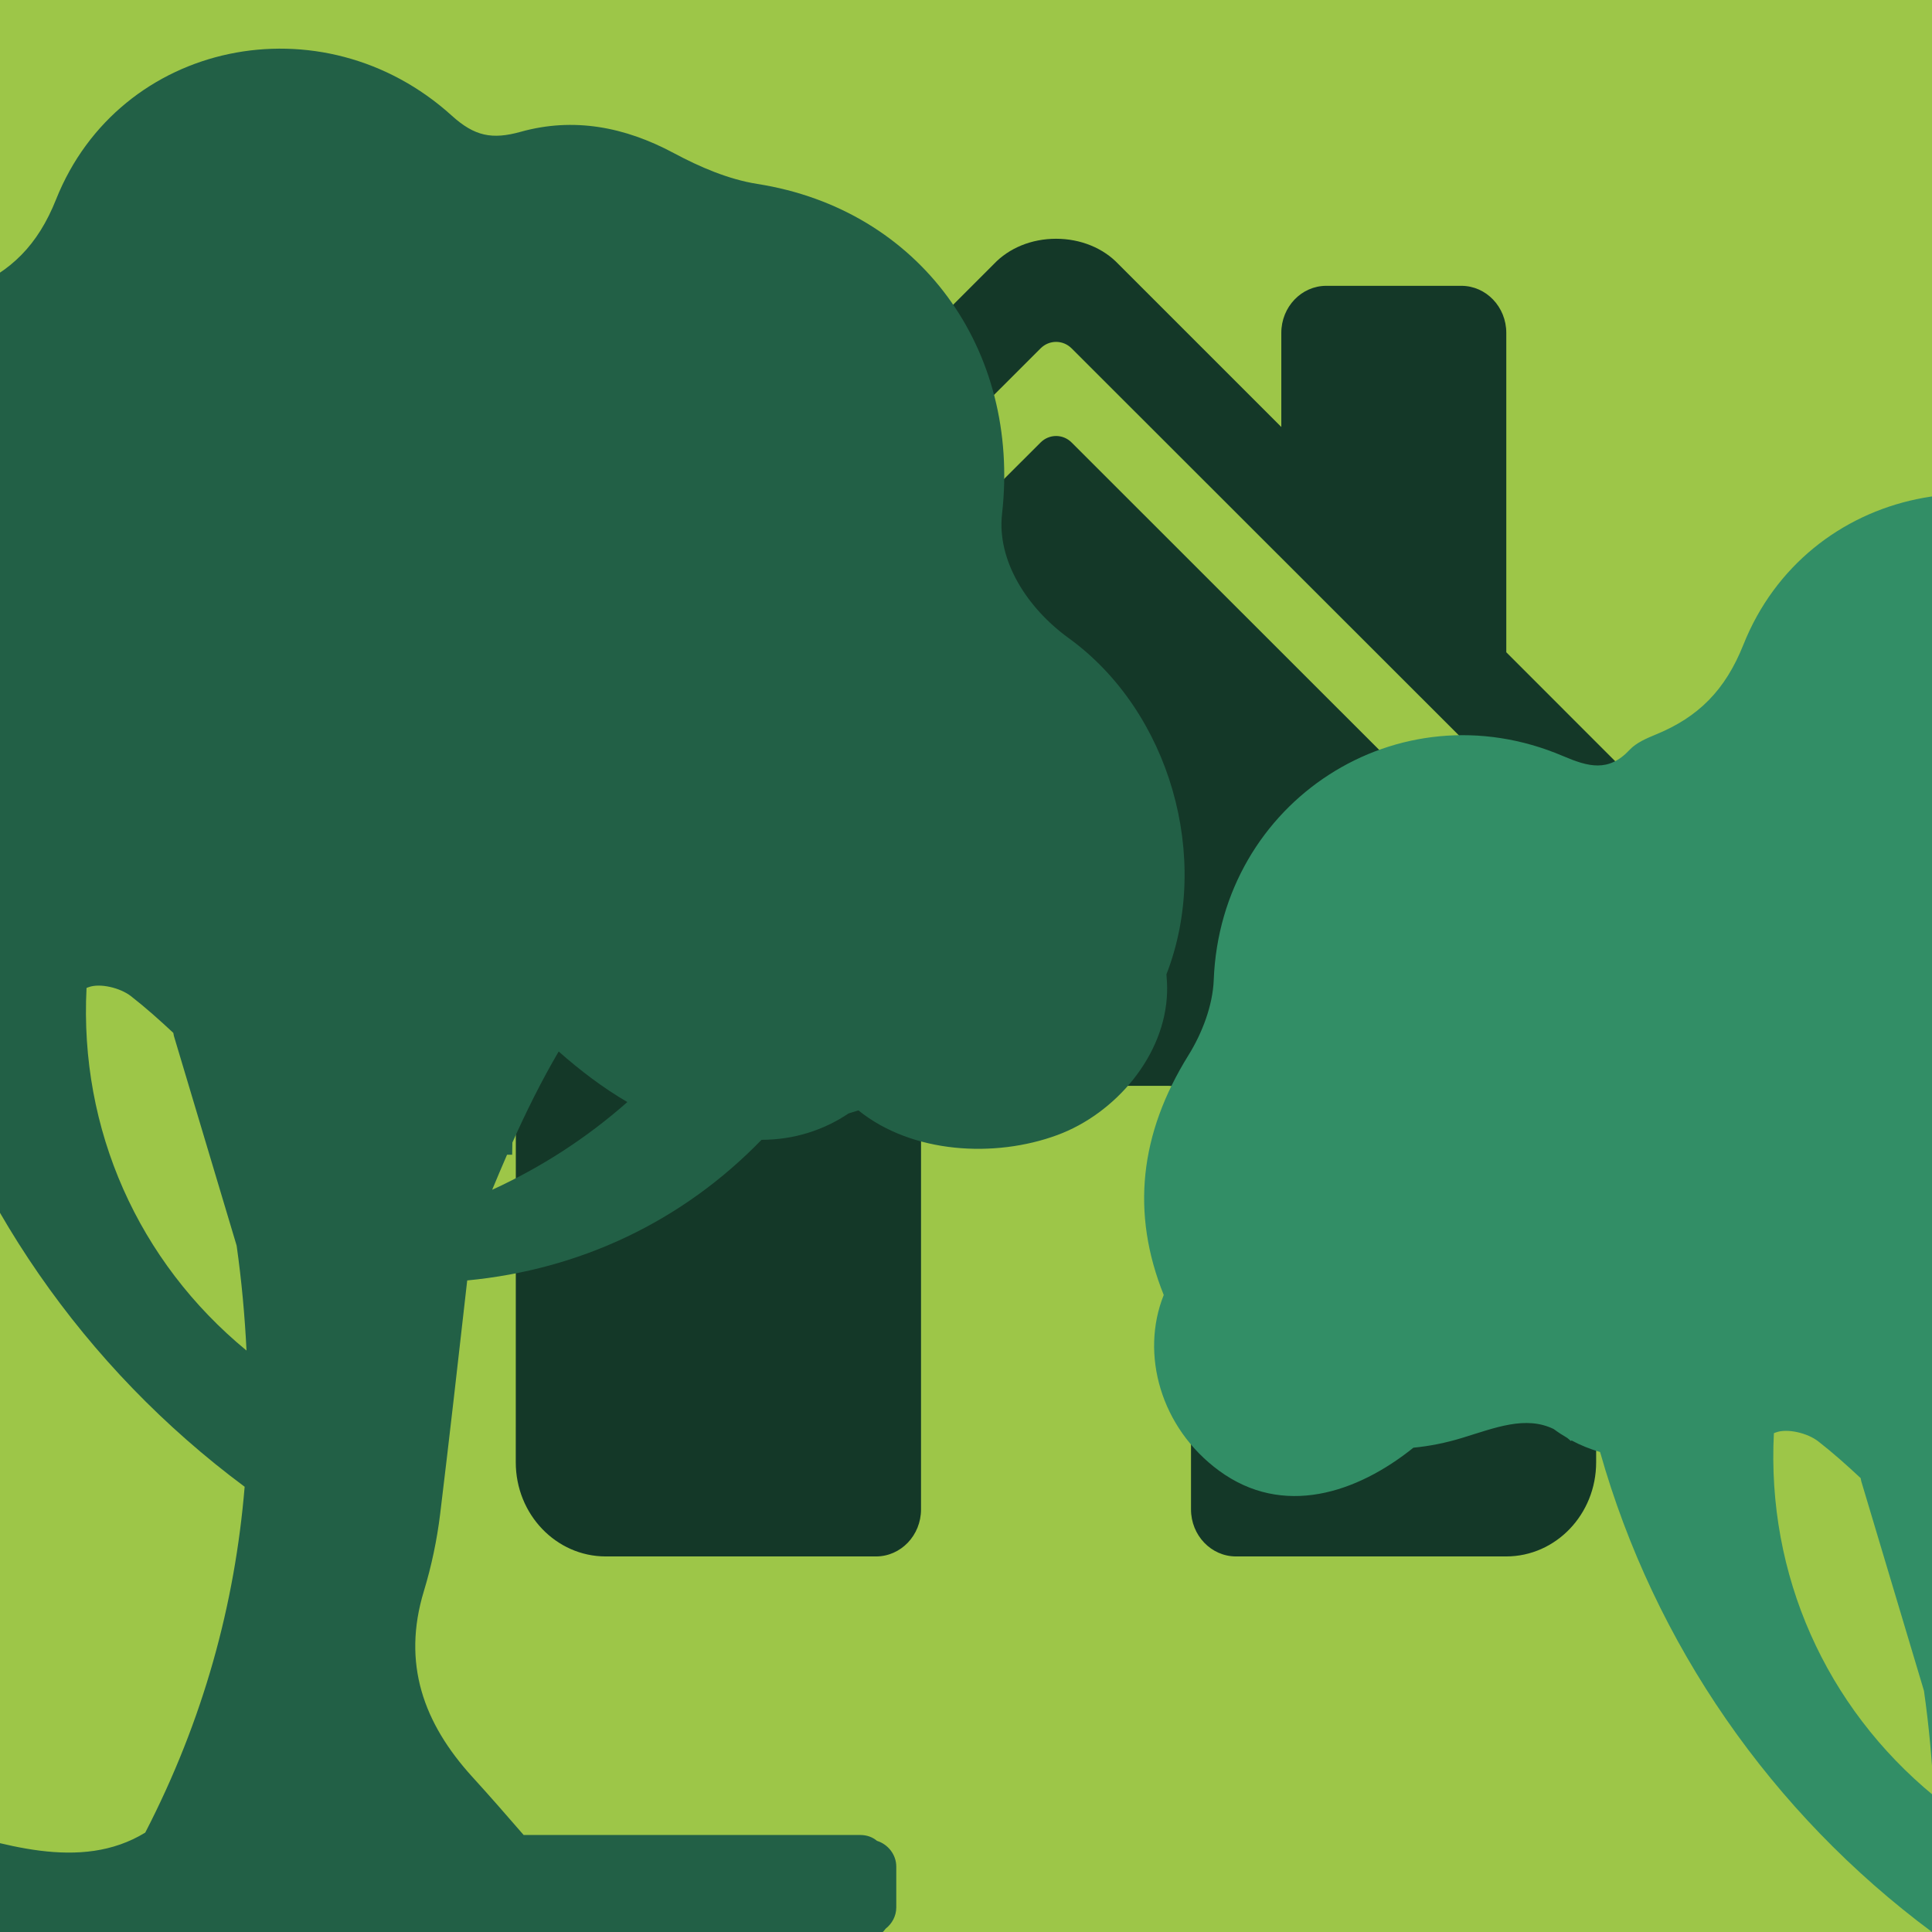
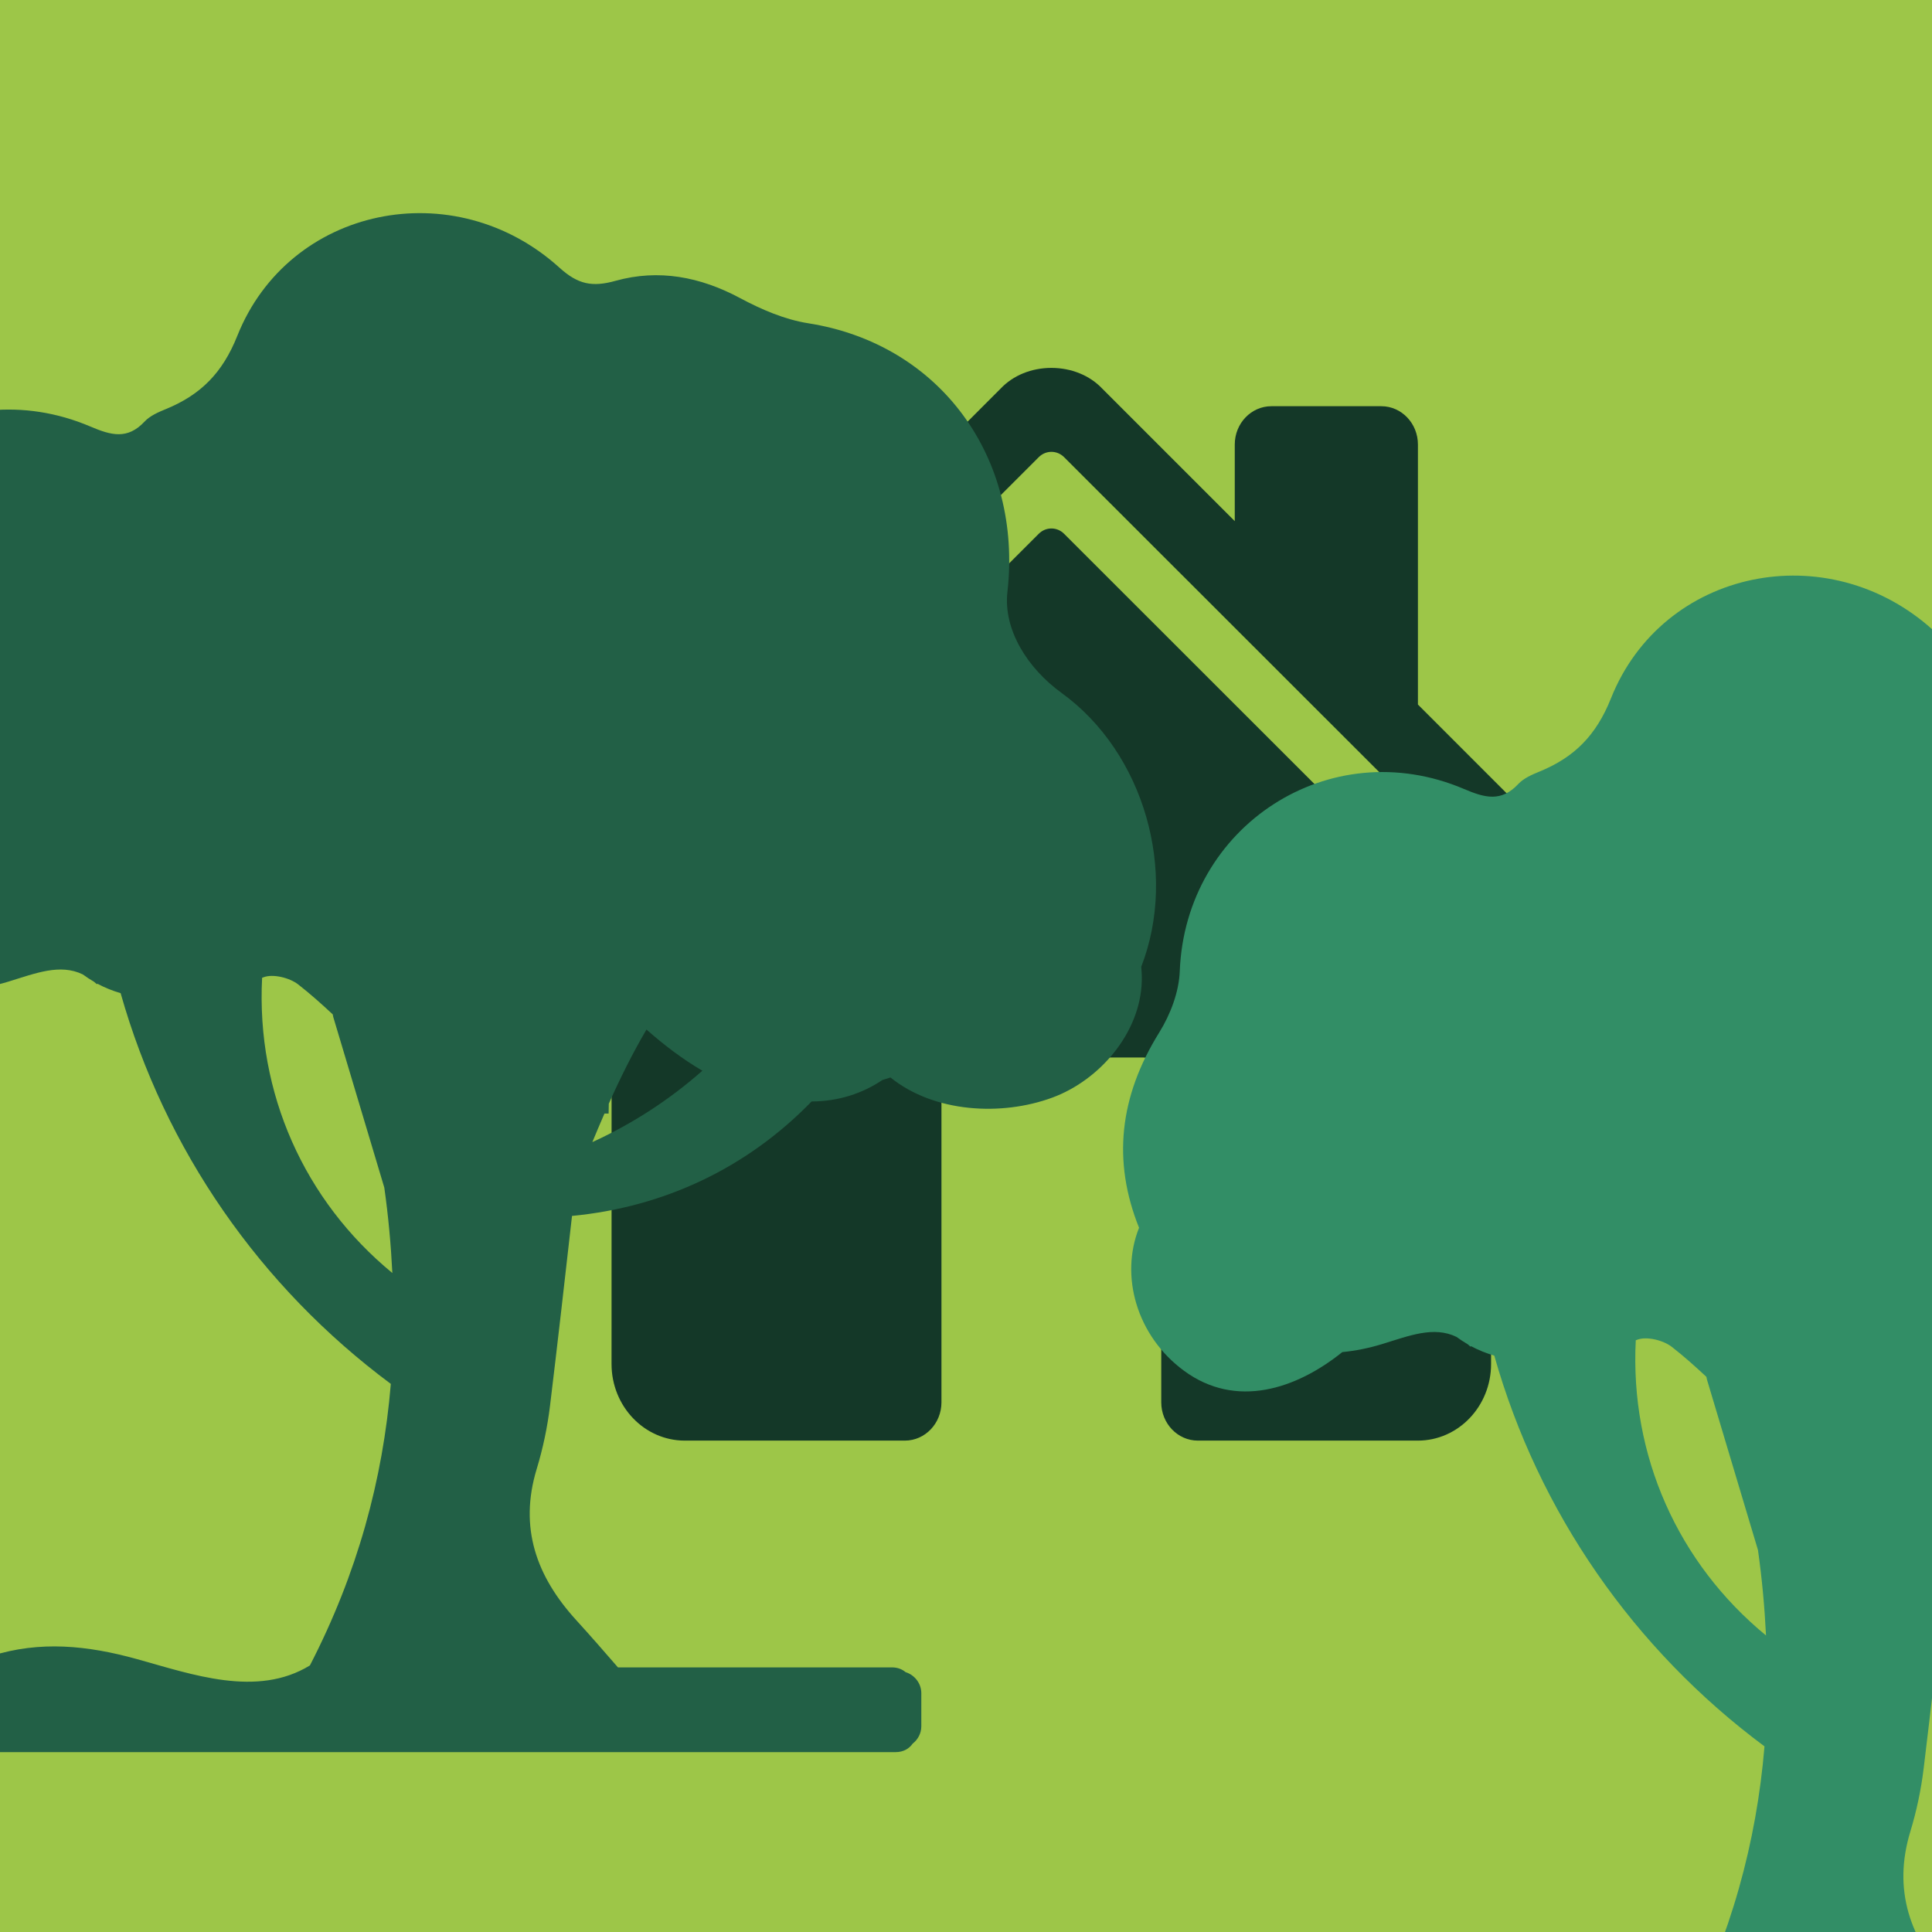
- <svg xmlns="http://www.w3.org/2000/svg" xmlns:xlink="http://www.w3.org/1999/xlink" width="512" height="512" viewBox="0 0 512 512" version="1.1" id="svg3751">
+ <svg xmlns="http://www.w3.org/2000/svg" xmlns:xlink="http://www.w3.org/1999/xlink" width="108" height="108" viewBox="0 0 108 108" version="1.1" id="svg3751">
  <defs id="defs3755">
    <clipPath clipPathUnits="userSpaceOnUse" id="clipPath4580">
-       <use x="0" y="0" xlink:href="#g4576" id="use4582" width="100%" height="100%" transform="matrix(1.183382,0,0,1.131507,-142.2962,46.5098)" />
+       <use x="0" y="0" xlink:href="#g4576" id="use4582" width="100%" height="100%" transform="matrix(1.183382,0,0,1.131507,-296.0769,627.723)" />
    </clipPath>
  </defs>
-   <rect id="rect3759" width="514.169" height="512" x="-2.169" y="0" style="fill-opacity:1;fill:#9dc648" />
-   <g style="fill:#143828;fill-opacity:1" id="g4576" transform="matrix(0.7452915,0,0,0.7794598,89.06003,38.33083)">
+   <rect id="rect3759" width="108" height="108" x="0" y="0" style="fill:#9dc648;fill-opacity:1;stroke-width:0.21" />
+   <g style="fill:#143828;fill-opacity:1" id="g4576" transform="matrix(0.1279844,0,0,0.133852,26.00737,16.2824)">
    <path d="m 261.56,101.28 a 8,8 0 0 0 -11.06,0 L 66.4,277.15 a 8,8 0 0 0 -2.47,5.79 L 63.9,448 a 32,32 0 0 0 32,32 H 192 a 16,16 0 0 0 16,-16 V 328 a 8,8 0 0 1 8,-8 h 80 a 8,8 0 0 1 8,8 v 136 a 16,16 0 0 0 16,16 h 96.06 a 32,32 0 0 0 32,-32 V 282.94 a 8,8 0 0 0 -2.47,-5.79 z" id="path3747" style="fill:#143828;fill-opacity:1" />
    <path d="m 490.91,244.15 -74.8,-71.56 V 64 a 16,16 0 0 0 -16,-16 h -48 a 16,16 0 0 0 -16,16 V 96 L 278.19,40.62 C 272.77,35.14 264.71,32 256,32 v 0 c -8.68,0 -16.72,3.14 -22.14,8.63 l -212.7,203.5 c -6.22,6 -7,15.87 -1.34,22.37 A 16,16 0 0 0 43,267.56 L 250.5,69.28 a 8,8 0 0 1 11.06,0 l 207.52,198.28 a 16,16 0 0 0 22.59,-0.44 c 6.14,-6.36 5.63,-16.86 -0.76,-22.97 z" id="path3749" style="fill:#143828;fill-opacity:1" />
  </g>
-   <g id="g4645" transform="matrix(0.8819642,0,0,0.8819642,281.6601,130.8883)" style="fill:#328e66;fill-opacity:1">
+   <g id="g4645" transform="matrix(0.1514544,0,0,0.1514544,59.08142,32.17674)" style="fill:#328e66;fill-opacity:1">
    <g id="g4588" style="fill:#328e66;fill-opacity:1">
      <g id="g4586" style="fill:#328e66;fill-opacity:1">
        <path id="path4584" d="m 508.752,177.104 c -12.55,-9.086 -21.587,-23.337 -20.004,-37.312 5.586,-49.327 -24.644,-91.457 -73.514,-99.144 -8.678,-1.367 -17.319,-5.092 -25.141,-9.282 -14.745,-7.902 -30.11,-10.812 -45.998,-6.381 -8.58,2.395 -13.859,1.326 -20.678,-4.847 -38.899,-35.219 -99.862,-22.632 -118.92,25.169 -5.471,13.729 -13.562,21.742 -26.247,26.965 -2.832,1.167 -5.94,2.484 -7.952,4.639 -6.332,6.781 -12.366,5.108 -20.037,1.845 C 100.74,57.663 47.41,92.371 45.346,146.044 c -0.293,7.666 -3.472,15.989 -7.584,22.599 -14.721,23.685 -17.324,47.446 -7.442,72.065 -7.116,17.776 -0.91,39.939 16.618,52.796 19.233,14.112 41.412,6.748 58.409,-6.912 4.811,-0.457 9.707,-1.432 14.705,-2.962 9.992,-3.064 19.013,-6.724 27.438,-2.644 1.334,0.991 2.705,1.872 4.096,2.685 0.372,0.31 0.743,0.6 1.114,0.946 0.049,-0.077 0.09,-0.139 0.139,-0.216 2.774,1.497 5.651,2.631 8.597,3.496 16.345,57.765 51.481,108.36 99.731,144.22 -2.941,35.333 -12.346,69.973 -29.87,103.918 -19.56,11.958 -43.423,3.309 -63.905,-2.362 -18.107,-5.015 -35.737,-6.862 -53.815,-1.094 -3.741,1.195 -5.483,4.153 -5.667,7.218 -0.024,0.086 -0.061,0.155 -0.082,0.244 -1.371,5.892 -2.742,11.783 -4.113,17.671 -1.281,5.512 2.689,9.286 6.993,10.028 0.673,0.172 1.387,0.29 2.179,0.29 h 334.561 c 2.934,0 5.019,-1.289 6.315,-3.117 1.926,-1.506 3.203,-3.814 3.203,-6.405 v -12.24 c 0,-3.623 -2.48,-6.724 -5.802,-7.76 -1.269,-1.069 -2.945,-1.759 -5.08,-1.759 h -101.09 c -5.022,-5.802 -10.135,-11.661 -15.414,-17.458 -14.688,-16.129 -21.167,-34.081 -14.565,-55.799 2.293,-7.544 3.945,-15.39 4.899,-23.219 2.819,-23.199 5.455,-46.508 8.128,-70.156 33.929,-3.231 64.61,-17.698 88.43,-42.244 9.882,-0.024 18.752,-2.954 26.148,-7.928 l 2.967,-0.922 c 16.12,13.008 40.987,14.35 59.771,7.414 17.405,-6.427 32.457,-23.836 32.983,-42.975 0.049,-1.792 -0.041,-3.566 -0.196,-5.325 13.55,-34.896 1.159,-78.91 -29.393,-101.033 z M 213.658,282.23 c 0.192,-0.073 0.351,-0.131 0.542,-0.204 3.505,-1.334 9.613,0.196 12.767,2.647 4.447,3.46 8.653,7.23 12.766,11.065 0.082,0.326 0.086,0.628 0.188,0.963 6.279,20.983 12.559,41.971 18.837,62.954 1.498,10.576 2.452,21.082 2.97,31.534 C 229.24,364.475 211.467,324.81 213.658,282.23 Z m 121.883,60.65 c 1.469,-3.518 2.941,-7.034 4.472,-10.535 0.51,0 1.024,0 1.534,-0.004 0,-1.212 0.028,-2.428 0.069,-3.647 4.19,-9.396 8.768,-18.584 13.908,-27.364 6.549,5.773 13.37,10.959 20.637,15.189 -12.166,10.754 -25.806,19.584 -40.62,26.361 z" style="fill:#328e66;fill-opacity:1" />
      </g>
    </g>
    <g id="g4590" style="fill:#328e66;fill-opacity:1" />
    <g id="g4592" style="fill:#328e66;fill-opacity:1" />
    <g id="g4594" style="fill:#328e66;fill-opacity:1" />
    <g id="g4596" style="fill:#328e66;fill-opacity:1" />
    <g id="g4598" style="fill:#328e66;fill-opacity:1" />
    <g id="g4600" style="fill:#328e66;fill-opacity:1" />
    <g id="g4602" style="fill:#328e66;fill-opacity:1" />
    <g id="g4604" style="fill:#328e66;fill-opacity:1" />
    <g id="g4606" style="fill:#328e66;fill-opacity:1" />
    <g id="g4608" style="fill:#328e66;fill-opacity:1" />
    <g id="g4610" style="fill:#328e66;fill-opacity:1" />
    <g id="g4612" style="fill:#328e66;fill-opacity:1" />
    <g id="g4614" style="fill:#328e66;fill-opacity:1" />
    <g id="g4616" style="fill:#328e66;fill-opacity:1" />
    <g id="g4618" style="fill:#328e66;fill-opacity:1" />
  </g>
-   <g id="g4645-3" transform="matrix(0.8819642,0,0,0.8819642,-165.5046,12.89598)" style="fill:#226046;fill-opacity:1">
+   <g id="g4645-3" transform="matrix(0.1514544,0,0,0.1514544,-17.7075,11.91462)" style="fill:#226046;fill-opacity:1">
    <g id="g4588-3" style="fill:#226046;fill-opacity:1">
      <g id="g4586-4" style="fill:#226046;fill-opacity:1">
        <path id="path4584-6" d="m 508.752,177.104 c -12.55,-9.086 -21.587,-23.337 -20.004,-37.312 5.586,-49.327 -24.644,-91.457 -73.514,-99.144 -8.678,-1.367 -17.319,-5.092 -25.141,-9.282 -14.745,-7.902 -30.11,-10.812 -45.998,-6.381 -8.58,2.395 -13.859,1.326 -20.678,-4.847 -38.899,-35.219 -99.862,-22.632 -118.92,25.169 -5.471,13.729 -13.562,21.742 -26.247,26.965 -2.832,1.167 -5.94,2.484 -7.952,4.639 -6.332,6.781 -12.366,5.108 -20.037,1.845 C 100.74,57.663 47.41,92.371 45.346,146.044 c -0.293,7.666 -3.472,15.989 -7.584,22.599 -14.721,23.685 -17.324,47.446 -7.442,72.065 -7.116,17.776 -0.91,39.939 16.618,52.796 19.233,14.112 41.412,6.748 58.409,-6.912 4.811,-0.457 9.707,-1.432 14.705,-2.962 9.992,-3.064 19.013,-6.724 27.438,-2.644 1.334,0.991 2.705,1.872 4.096,2.685 0.372,0.31 0.743,0.6 1.114,0.946 0.049,-0.077 0.09,-0.139 0.139,-0.216 2.774,1.497 5.651,2.631 8.597,3.496 16.345,57.765 51.481,108.36 99.731,144.22 -2.941,35.333 -12.346,69.973 -29.87,103.918 -19.56,11.958 -43.423,3.309 -63.905,-2.362 -18.107,-5.015 -35.737,-6.862 -53.815,-1.094 -3.741,1.195 -5.483,4.153 -5.667,7.218 -0.024,0.086 -0.061,0.155 -0.082,0.244 -1.371,5.892 -2.742,11.783 -4.113,17.671 -1.281,5.512 2.689,9.286 6.993,10.028 0.673,0.172 1.387,0.29 2.179,0.29 h 334.561 c 2.934,0 5.019,-1.289 6.315,-3.117 1.926,-1.506 3.203,-3.814 3.203,-6.405 v -12.24 c 0,-3.623 -2.48,-6.724 -5.802,-7.76 -1.269,-1.069 -2.945,-1.759 -5.08,-1.759 h -101.09 c -5.022,-5.802 -10.135,-11.661 -15.414,-17.458 -14.688,-16.129 -21.167,-34.081 -14.565,-55.799 2.293,-7.544 3.945,-15.39 4.899,-23.219 2.819,-23.199 5.455,-46.508 8.128,-70.156 33.929,-3.231 64.61,-17.698 88.43,-42.244 9.882,-0.024 18.752,-2.954 26.148,-7.928 l 2.967,-0.922 c 16.12,13.008 40.987,14.35 59.771,7.414 17.405,-6.427 32.457,-23.836 32.983,-42.975 0.049,-1.792 -0.041,-3.566 -0.196,-5.325 13.55,-34.896 1.159,-78.91 -29.393,-101.033 z M 213.658,282.23 c 0.192,-0.073 0.351,-0.131 0.542,-0.204 3.505,-1.334 9.613,0.196 12.767,2.647 4.447,3.46 8.653,7.23 12.766,11.065 0.082,0.326 0.086,0.628 0.188,0.963 6.279,20.983 12.559,41.971 18.837,62.954 1.498,10.576 2.452,21.082 2.97,31.534 C 229.24,364.475 211.467,324.81 213.658,282.23 Z m 121.883,60.65 c 1.469,-3.518 2.941,-7.034 4.472,-10.535 0.51,0 1.024,0 1.534,-0.004 0,-1.212 0.028,-2.428 0.069,-3.647 4.19,-9.396 8.768,-18.584 13.908,-27.364 6.549,5.773 13.37,10.959 20.637,15.189 -12.166,10.754 -25.806,19.584 -40.62,26.361 z" style="fill:#226046;fill-opacity:1" />
      </g>
    </g>
    <g id="g4590-9" style="fill:#226046;fill-opacity:1" />
    <g id="g4592-9" style="fill:#226046;fill-opacity:1" />
    <g id="g4594-2" style="fill:#226046;fill-opacity:1" />
    <g id="g4596-9" style="fill:#226046;fill-opacity:1" />
    <g id="g4598-2" style="fill:#226046;fill-opacity:1" />
    <g id="g4600-5" style="fill:#226046;fill-opacity:1" />
    <g id="g4602-6" style="fill:#226046;fill-opacity:1" />
    <g id="g4604-3" style="fill:#226046;fill-opacity:1" />
    <g id="g4606-3" style="fill:#226046;fill-opacity:1" />
    <g id="g4608-3" style="fill:#226046;fill-opacity:1" />
    <g id="g4610-5" style="fill:#226046;fill-opacity:1" />
    <g id="g4612-3" style="fill:#226046;fill-opacity:1" />
    <g id="g4614-1" style="fill:#226046;fill-opacity:1" />
    <g id="g4616-6" style="fill:#226046;fill-opacity:1" />
    <g id="g4618-8" style="fill:#226046;fill-opacity:1" />
  </g>
</svg>
